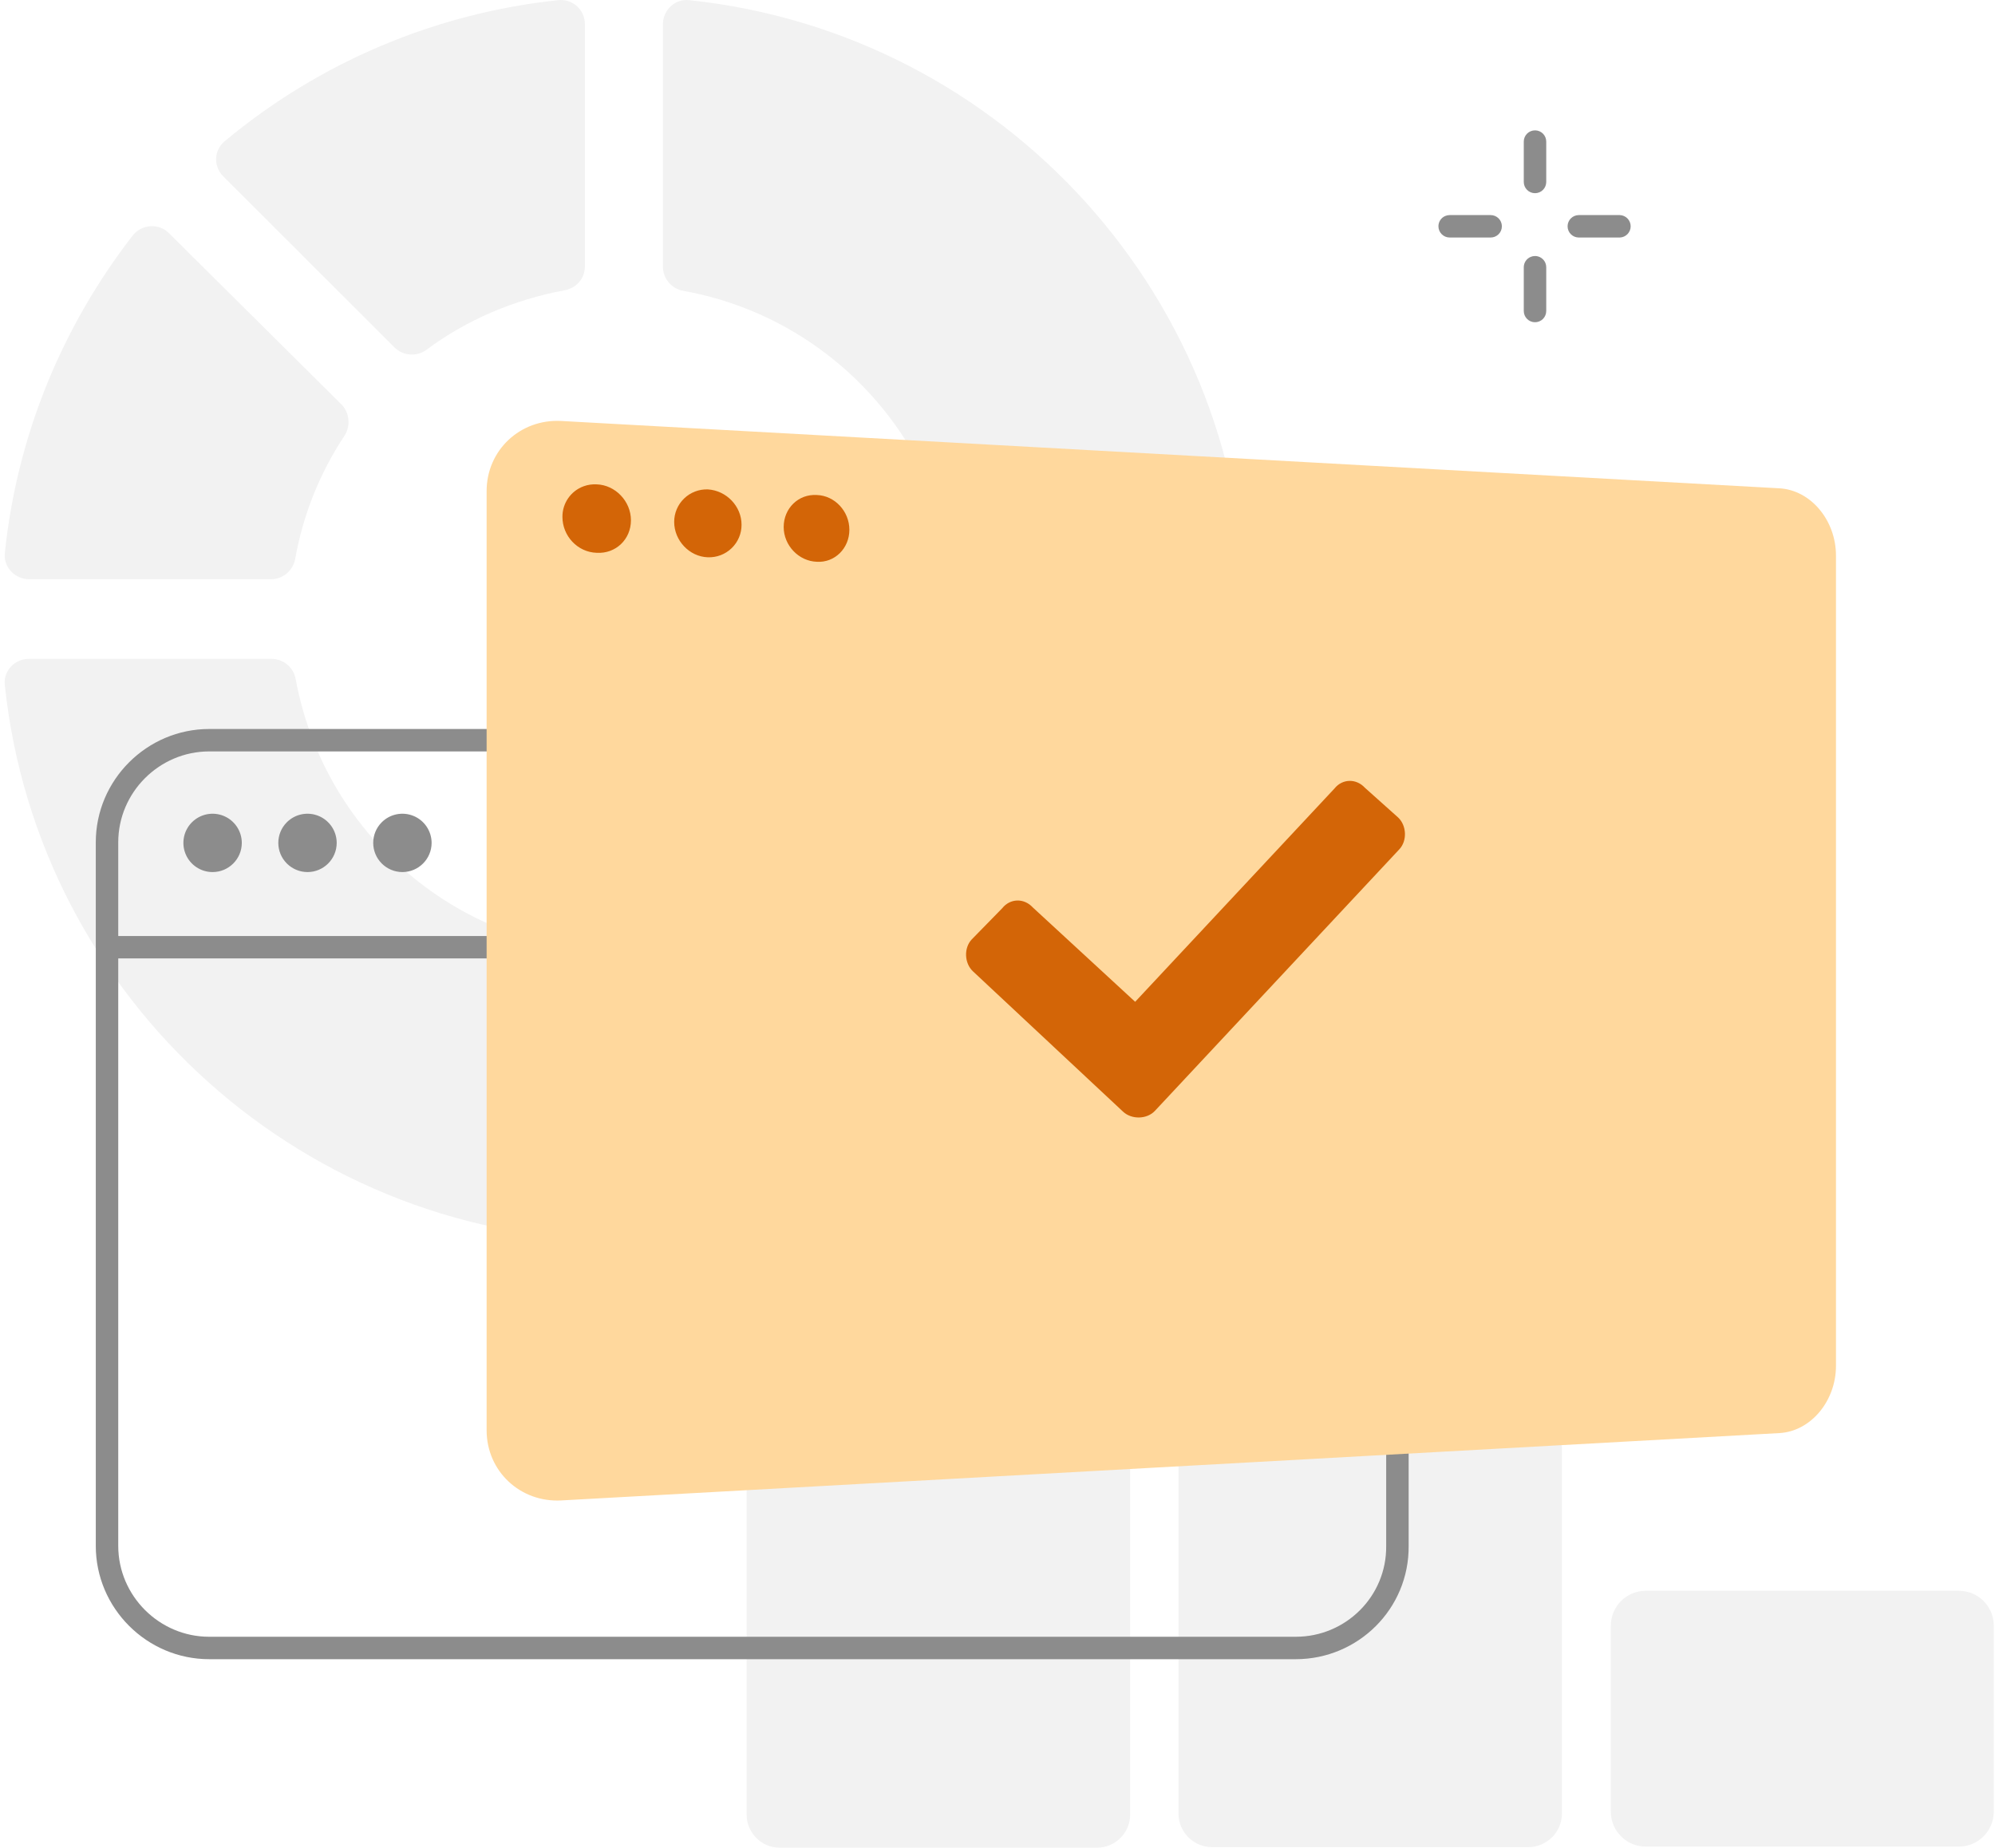
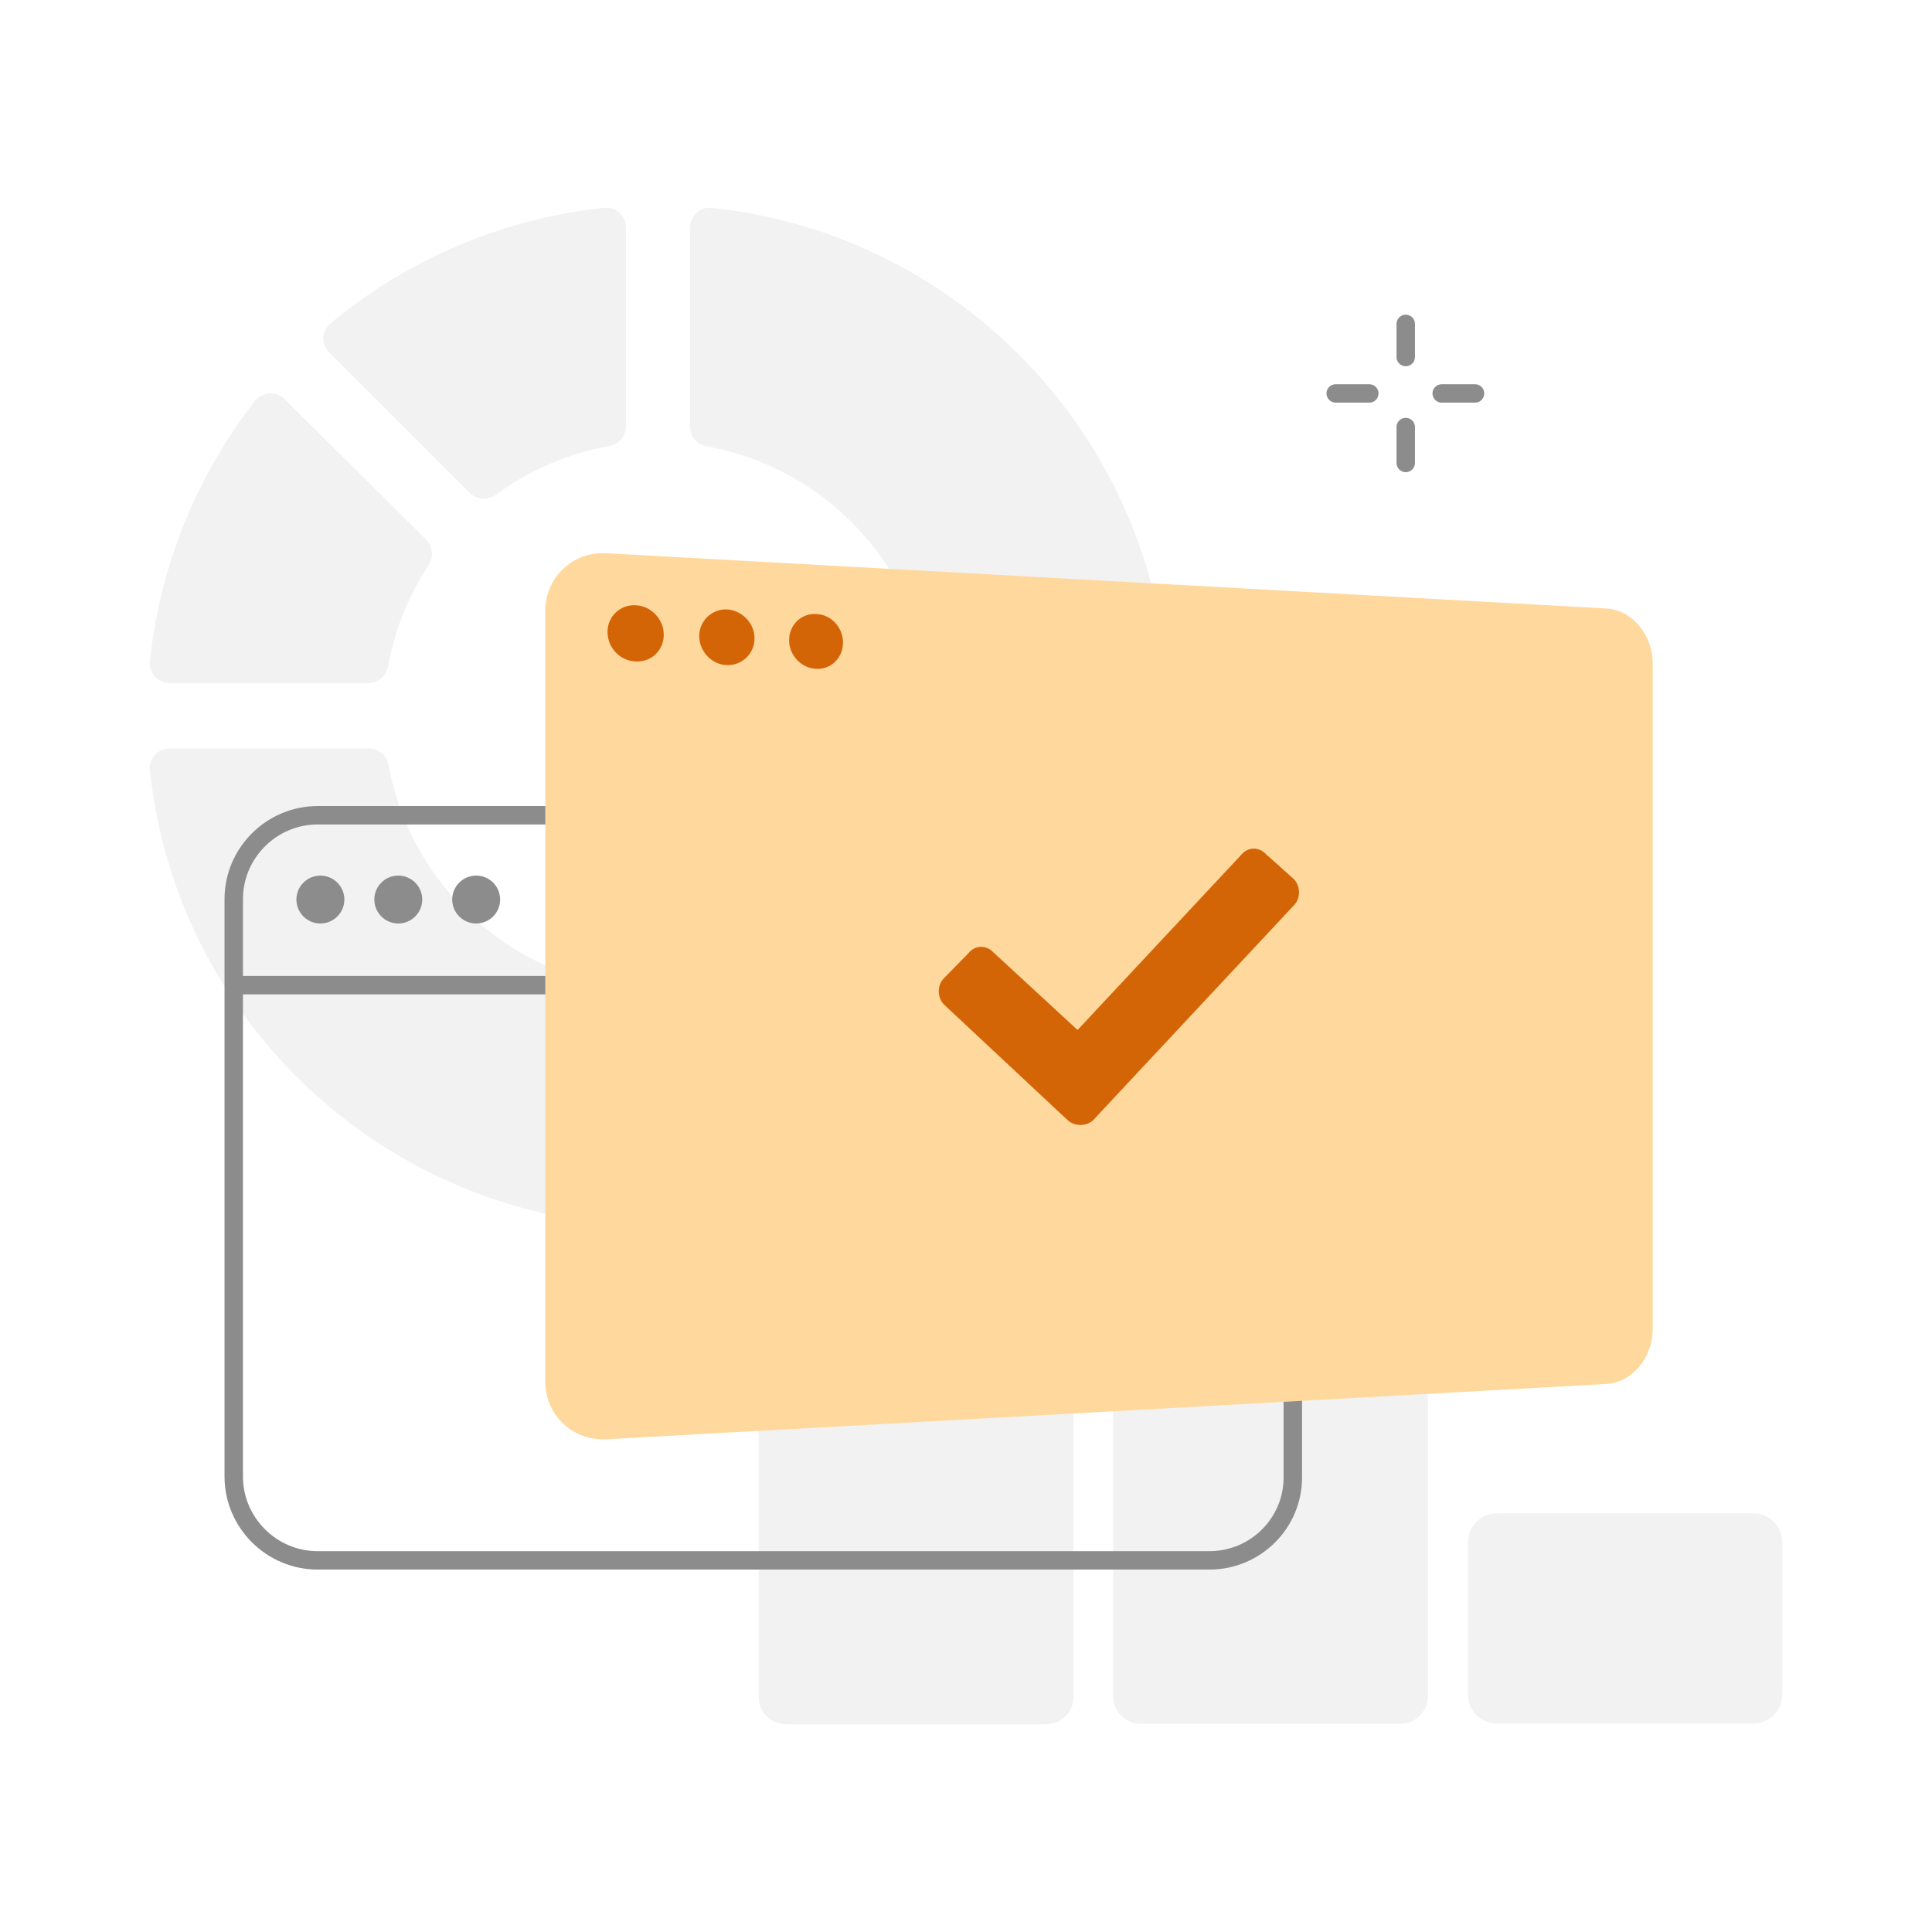
- <svg xmlns="http://www.w3.org/2000/svg" width="339" height="314" fill="none" viewBox="0 0 339 314">
-   <path fill="#F2F2F2" d="M112.65 4.132v41.19c0 2.002 1.432 3.717 3.435 4.1 27.195 4.861 47.613 29.077 46.56 57.872-1.048 29.461-25.094 53.392-54.483 54.535-28.815 1.05-52.955-19.355-57.919-46.432a4.18 4.18 0 0 0-1.431-2.457 4.2 4.2 0 0 0-2.673-.976H4.924c-2.479 0-4.389 2.099-4.104 4.48 5.633 53.394 51.05 94.869 106.108 94.391 57.441-.475 104.29-47.385 104.768-104.781.476-55.013-41.127-100.395-94.563-106.026-2.385-.285-4.483 1.626-4.483 4.104" />
-   <path fill="#F2F2F2" fill-rule="evenodd" d="M37.94 29.972 67.046 59.05a4.195 4.195 0 0 0 5.44.381c6.774-5.054 14.787-8.484 23.47-10.108 2.005-.379 3.436-2.002 3.436-4.099V4.132c0-2.477-2.1-4.386-4.58-4.1a105.8 105.8 0 0 0-56.583 23.93c-1.907 1.527-2.004 4.294-.287 6.007zM22.58 39.983C10.748 55.24 2.923 73.733.825 93.95c-.29 2.383 1.714 4.48 4.102 4.48h41.125c2.004 0 3.72-1.43 4.104-3.433a55.5 55.5 0 0 1 8.394-20.973 4.31 4.31 0 0 0-.475-5.245L28.78 39.696c-1.717-1.81-4.674-1.621-6.203.287M132.5 196.25h53.911c3.054 0 5.533 2.478 5.63 5.626v106.499a5.64 5.64 0 0 1-5.63 5.625H132.5a5.64 5.64 0 0 1-5.63-5.625V201.876a5.64 5.64 0 0 1 5.63-5.626m127.192 44.242h-53.718a5.74 5.74 0 0 0-5.727 5.719v61.975a5.736 5.736 0 0 0 5.725 5.72h53.72a5.74 5.74 0 0 0 5.724-5.72v-61.975a5.74 5.74 0 0 0-5.724-5.719m19.942 29.844h53.244a5.937 5.937 0 0 1 5.915 5.91v31.656a5.94 5.94 0 0 1-5.915 5.91h-53.244a5.94 5.94 0 0 1-5.915-5.91v-31.656a5.94 5.94 0 0 1 5.915-5.91" clip-rule="evenodd" />
-   <path fill="#8C8C8C" fill-rule="evenodd" d="M35.552 127.696c-8.489 0-15.459 6.965-15.459 15.447v119.562c0 8.482 6.97 15.447 15.457 15.447h184.635c8.498 0 15.446-6.876 15.362-15.428V143.146c0-8.485-6.97-15.45-15.457-15.45H35.55zm184.633 154.267H35.552c-10.599 0-19.276-8.67-19.276-19.258V143.146c0-10.591 8.68-19.261 19.276-19.261H220.09c10.594 0 19.274 8.67 19.274 19.258v119.552c.101 10.704-8.595 19.268-19.179 19.268" clip-rule="evenodd" />
-   <path fill="#8C8C8C" d="M36.126 148.199a4.965 4.965 0 0 0 4.963-4.959 4.965 4.965 0 0 0-8.47-3.507 4.957 4.957 0 0 0 3.507 8.466m16.125 0a4.965 4.965 0 0 0 4.963-4.959 4.965 4.965 0 0 0-8.47-3.507 4.957 4.957 0 0 0 0 7.011 4.97 4.97 0 0 0 3.507 1.455m16.128 0a4.965 4.965 0 0 0 4.962-4.959 4.965 4.965 0 0 0-8.47-3.507 4.957 4.957 0 0 0 0 7.011 4.97 4.97 0 0 0 3.508 1.455" />
-   <path fill="#8C8C8C" fill-rule="evenodd" d="M16.564 160.97a1.904 1.904 0 0 1 1.907-1.906h218.413a1.907 1.907 0 0 1 1.349 3.254 1.9 1.9 0 0 1-1.349.558H18.474a1.9 1.9 0 0 1-1.763-1.176 1.9 1.9 0 0 1-.147-.73" clip-rule="evenodd" />
-   <path fill="#FFD89D" d="M302.341 243.54 95.379 254.983c-6.966.381-12.69-4.958-12.69-11.92V83.457c0-6.96 5.724-12.298 12.69-11.917L302.34 82.982c5.342.284 9.638 5.433 9.638 11.44v137.676c0 6.007-4.296 11.158-9.638 11.442" />
-   <path fill="#D36507" d="M196.253 188.776c-1.354 1.447-3.945 1.515-5.418.14l-25.502-23.842c-1.472-1.375-1.579-3.966-.224-5.416l5.2-5.32c1.345-1.686 3.699-1.746 5.181-.135l17.402 16.043 33.861-36.239c1.342-1.684 3.698-1.745 5.178-.135l5.63 5.037c1.473 1.375 1.579 3.966.225 5.416z" />
-   <path fill="#D36507" fill-rule="evenodd" d="M107.213 88.415c0 3.242-2.578 5.72-5.821 5.529-3.244-.097-5.82-2.859-5.82-6.103a5.48 5.48 0 0 1 3.606-5.205 5.5 5.5 0 0 1 2.212-.322c3.151.096 5.823 2.858 5.823 6.1m18.795.76a5.5 5.5 0 0 1-1.683 3.984 5.52 5.52 0 0 1-4.041 1.547c-3.148-.096-5.724-2.86-5.724-6.007a5.52 5.52 0 0 1 1.684-3.982 5.52 5.52 0 0 1 4.04-1.547c3.148.19 5.724 2.856 5.724 6.005m12.787 6.294c3.054.19 5.535-2.29 5.535-5.436s-2.481-5.814-5.535-5.91c-3.149-.193-5.628 2.287-5.628 5.435 0 3.146 2.576 5.814 5.628 5.91" clip-rule="evenodd" />
-   <path fill="#8C8C8C" fill-rule="evenodd" d="M260.837 22.152a1.905 1.905 0 0 1 1.907 1.906v6.866a1.906 1.906 0 0 1-1.908 1.907 1.91 1.91 0 0 1-1.909-1.907V24.06a1.905 1.905 0 0 1 1.91-1.906zM244.425 38.46a1.895 1.895 0 0 1 1.178-1.764c.232-.095.481-.144.732-.144h6.965a1.905 1.905 0 1 1 0 3.812h-6.965a1.91 1.91 0 0 1-1.91-1.906zm21.946 0a1.907 1.907 0 0 1 1.909-1.908h6.966a1.907 1.907 0 0 1 0 3.812h-6.966a1.905 1.905 0 0 1-1.909-1.906zm-5.534 5.047a1.91 1.91 0 0 1 1.763 1.178c.096.232.145.48.144.73v7.438a1.906 1.906 0 0 1-1.908 1.907 1.91 1.91 0 0 1-1.909-1.907v-7.438a1.905 1.905 0 0 1 1.179-1.761c.232-.096.48-.147.731-.147" clip-rule="evenodd" />
+ <svg xmlns="http://www.w3.org/2000/svg" width="400" height="400" fill="none" viewBox="0 0 400 400">
+   <path fill="#F2F2F2" d="M142.858 47.132v41.19c0 2.002 1.432 3.717 3.435 4.1 27.195 4.862 47.613 29.077 46.56 57.872-1.048 29.461-25.094 53.392-54.483 54.535-28.815 1.05-52.955-19.355-57.919-46.432a4.18 4.18 0 0 0-1.431-2.457 4.2 4.2 0 0 0-2.673-.976H35.133c-2.48 0-4.39 2.099-4.105 4.48 5.633 53.394 51.05 94.869 106.108 94.391 57.441-.475 104.29-47.385 104.768-104.781.476-55.013-41.127-100.395-94.563-106.026-2.385-.285-4.483 1.626-4.483 4.104" />
+   <path fill="#F2F2F2" fill-rule="evenodd" d="m68.149 72.972 29.104 29.079a4.196 4.196 0 0 0 5.439.381c6.775-5.054 14.788-8.484 23.472-10.108 2.004-.379 3.435-2.002 3.435-4.099V47.132c0-2.477-2.1-4.386-4.579-4.1a105.8 105.8 0 0 0-56.584 23.93c-1.907 1.527-2.004 4.294-.287 6.007zM52.786 82.983c-11.83 15.256-19.654 33.75-21.752 53.966-.29 2.384 1.714 4.48 4.102 4.48H76.26c2.004 0 3.72-1.431 4.104-3.433a55.5 55.5 0 0 1 8.394-20.974 4.31 4.31 0 0 0-.475-5.244L58.989 82.696c-1.717-1.81-4.674-1.621-6.203.287M162.71 239.25h53.911c3.054 0 5.533 2.478 5.63 5.626v106.499a5.64 5.64 0 0 1-5.63 5.625H162.71a5.64 5.64 0 0 1-5.63-5.625V244.876a5.64 5.64 0 0 1 5.63-5.626m127.192 44.242h-53.718a5.74 5.74 0 0 0-5.727 5.719v61.975a5.736 5.736 0 0 0 5.725 5.72h53.72a5.74 5.74 0 0 0 5.724-5.72v-61.975a5.74 5.74 0 0 0-5.724-5.719m19.942 29.844h53.244a5.937 5.937 0 0 1 5.915 5.91v31.656a5.94 5.94 0 0 1-5.915 5.91h-53.244a5.94 5.94 0 0 1-5.915-5.91v-31.656a5.94 5.94 0 0 1 5.915-5.91" clip-rule="evenodd" />
+   <path fill="#8C8C8C" fill-rule="evenodd" d="M65.76 170.696c-8.489 0-15.459 6.965-15.459 15.447v119.562c0 8.482 6.97 15.447 15.457 15.447h184.635c8.498 0 15.446-6.876 15.362-15.428V186.146c0-8.485-6.97-15.45-15.457-15.45H65.758zm184.633 154.267H65.76c-10.599 0-19.276-8.67-19.276-19.258V186.146c0-10.591 8.68-19.261 19.276-19.261h184.538c10.594 0 19.274 8.67 19.274 19.258v119.552c.101 10.704-8.595 19.268-19.179 19.268" clip-rule="evenodd" />
+   <path fill="#8C8C8C" d="M66.334 191.199a4.965 4.965 0 0 0 4.963-4.959 4.965 4.965 0 0 0-8.47-3.507 4.957 4.957 0 0 0 3.507 8.466m16.125 0a4.965 4.965 0 0 0 4.963-4.959 4.965 4.965 0 0 0-8.47-3.507 4.957 4.957 0 0 0 0 7.011 4.97 4.97 0 0 0 3.507 1.455m16.128 0a4.97 4.97 0 0 0 3.509-1.453 4.954 4.954 0 0 0 0-7.012 4.966 4.966 0 0 0-7.017-.001 4.957 4.957 0 0 0 0 7.011 4.97 4.97 0 0 0 3.508 1.455" />
+   <path fill="#8C8C8C" fill-rule="evenodd" d="M46.772 203.97a1.904 1.904 0 0 1 1.907-1.906h218.413a1.907 1.907 0 0 1 1.349 3.254 1.9 1.9 0 0 1-1.349.558H48.682a1.9 1.9 0 0 1-1.763-1.176 1.9 1.9 0 0 1-.147-.73" clip-rule="evenodd" />
+   <path fill="#FFD89D" d="m332.549 286.54-206.963 11.443c-6.965.381-12.689-4.958-12.689-11.92V126.457c0-6.96 5.724-12.298 12.689-11.917l206.963 11.442c5.342.284 9.638 5.433 9.638 11.44v137.676c0 6.007-4.296 11.158-9.638 11.442" />
+   <path fill="#D36507" d="M226.461 231.776c-1.354 1.447-3.945 1.515-5.418.14l-25.502-23.842c-1.472-1.375-1.579-3.966-.224-5.416l5.2-5.32c1.345-1.686 3.699-1.746 5.181-.135l17.402 16.043 33.861-36.239c1.342-1.684 3.698-1.745 5.178-.135l5.63 5.037c1.473 1.375 1.579 3.966.225 5.416z" />
+   <path fill="#D36507" fill-rule="evenodd" d="M137.421 131.415c0 3.242-2.578 5.72-5.821 5.529-3.244-.097-5.82-2.859-5.82-6.103a5.5 5.5 0 0 1 .434-2.192 5.49 5.49 0 0 1 5.384-3.335c3.151.096 5.823 2.858 5.823 6.101m18.795.76a5.5 5.5 0 0 1-1.683 3.984 5.53 5.53 0 0 1-4.041 1.547c-3.148-.096-5.724-2.861-5.724-6.007a5.52 5.52 0 0 1 1.684-3.982 5.53 5.53 0 0 1 4.04-1.547c3.148.191 5.724 2.856 5.724 6.005m12.787 6.294c3.054.19 5.535-2.29 5.535-5.436s-2.481-5.813-5.535-5.91c-3.149-.193-5.628 2.287-5.628 5.435 0 3.146 2.576 5.814 5.628 5.911" clip-rule="evenodd" />
+   <path fill="#8C8C8C" fill-rule="evenodd" d="M291.045 65.152a1.905 1.905 0 0 1 1.907 1.906v6.866a1.906 1.906 0 0 1-1.908 1.907 1.91 1.91 0 0 1-1.909-1.907V67.06a1.905 1.905 0 0 1 1.91-1.906zM274.633 81.46a1.895 1.895 0 0 1 1.178-1.764c.232-.095.481-.144.732-.144h6.965a1.905 1.905 0 1 1 0 3.812h-6.965a1.91 1.91 0 0 1-1.91-1.906zm21.946 0a1.907 1.907 0 0 1 1.909-1.908h6.966a1.907 1.907 0 0 1 0 3.812h-6.966a1.905 1.905 0 0 1-1.909-1.906zm-5.534 5.047a1.91 1.91 0 0 1 1.763 1.178c.096.232.145.48.144.73v7.438a1.906 1.906 0 0 1-1.908 1.907 1.91 1.91 0 0 1-1.909-1.907v-7.438a1.905 1.905 0 0 1 1.179-1.761c.232-.096.48-.147.731-.147" clip-rule="evenodd" />
</svg>
